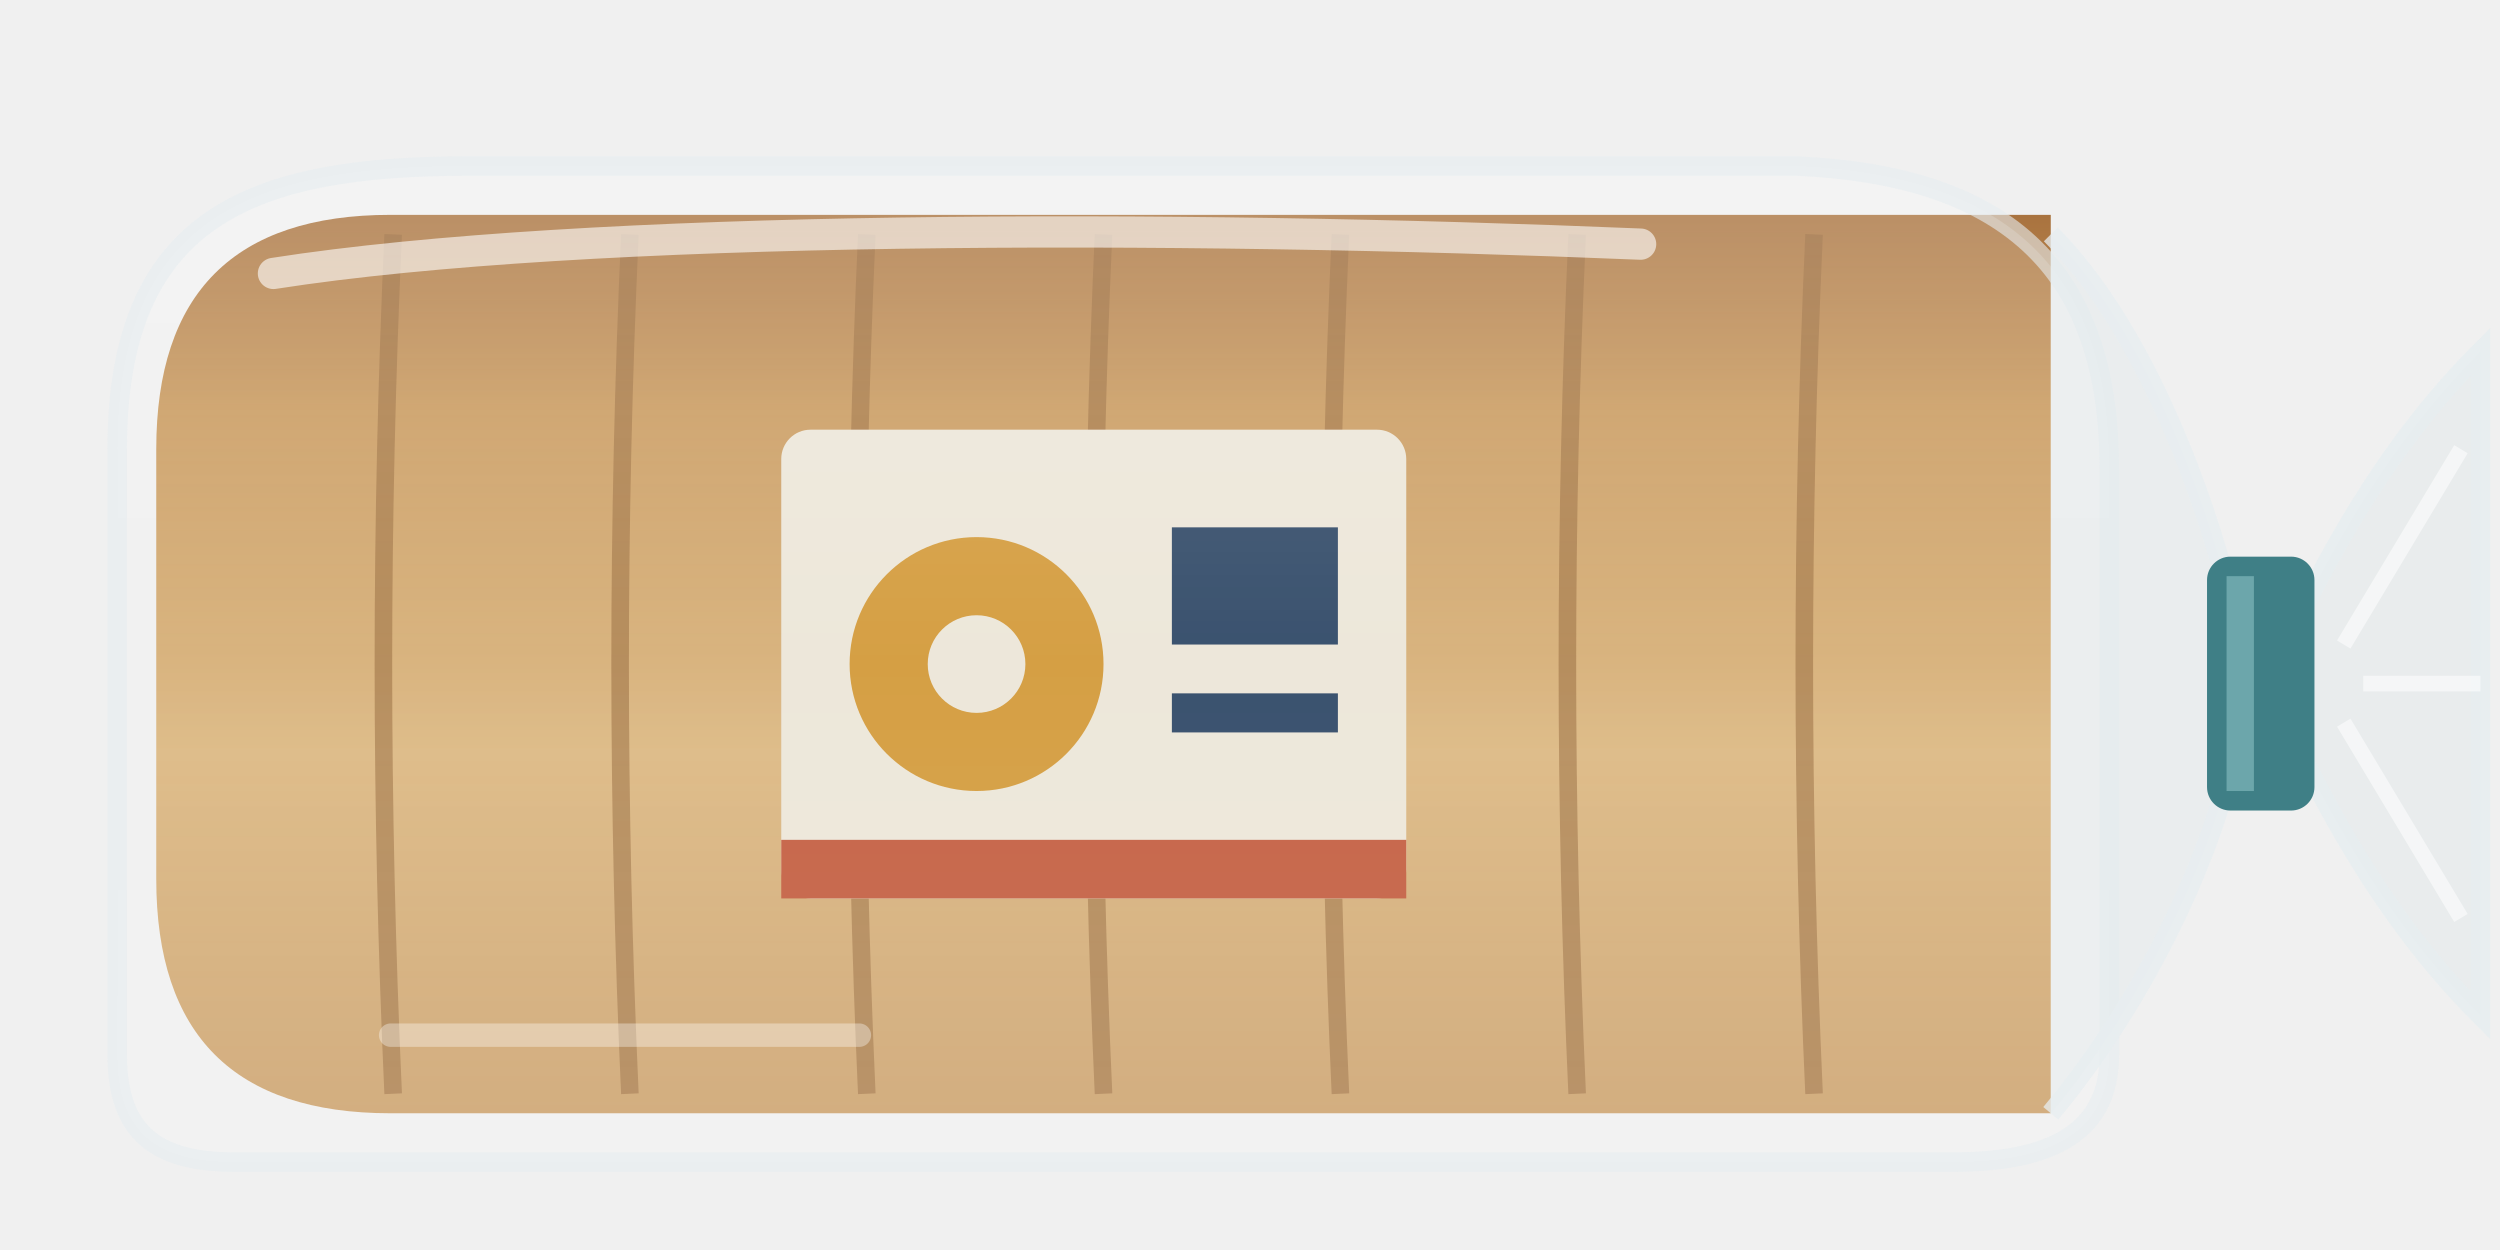
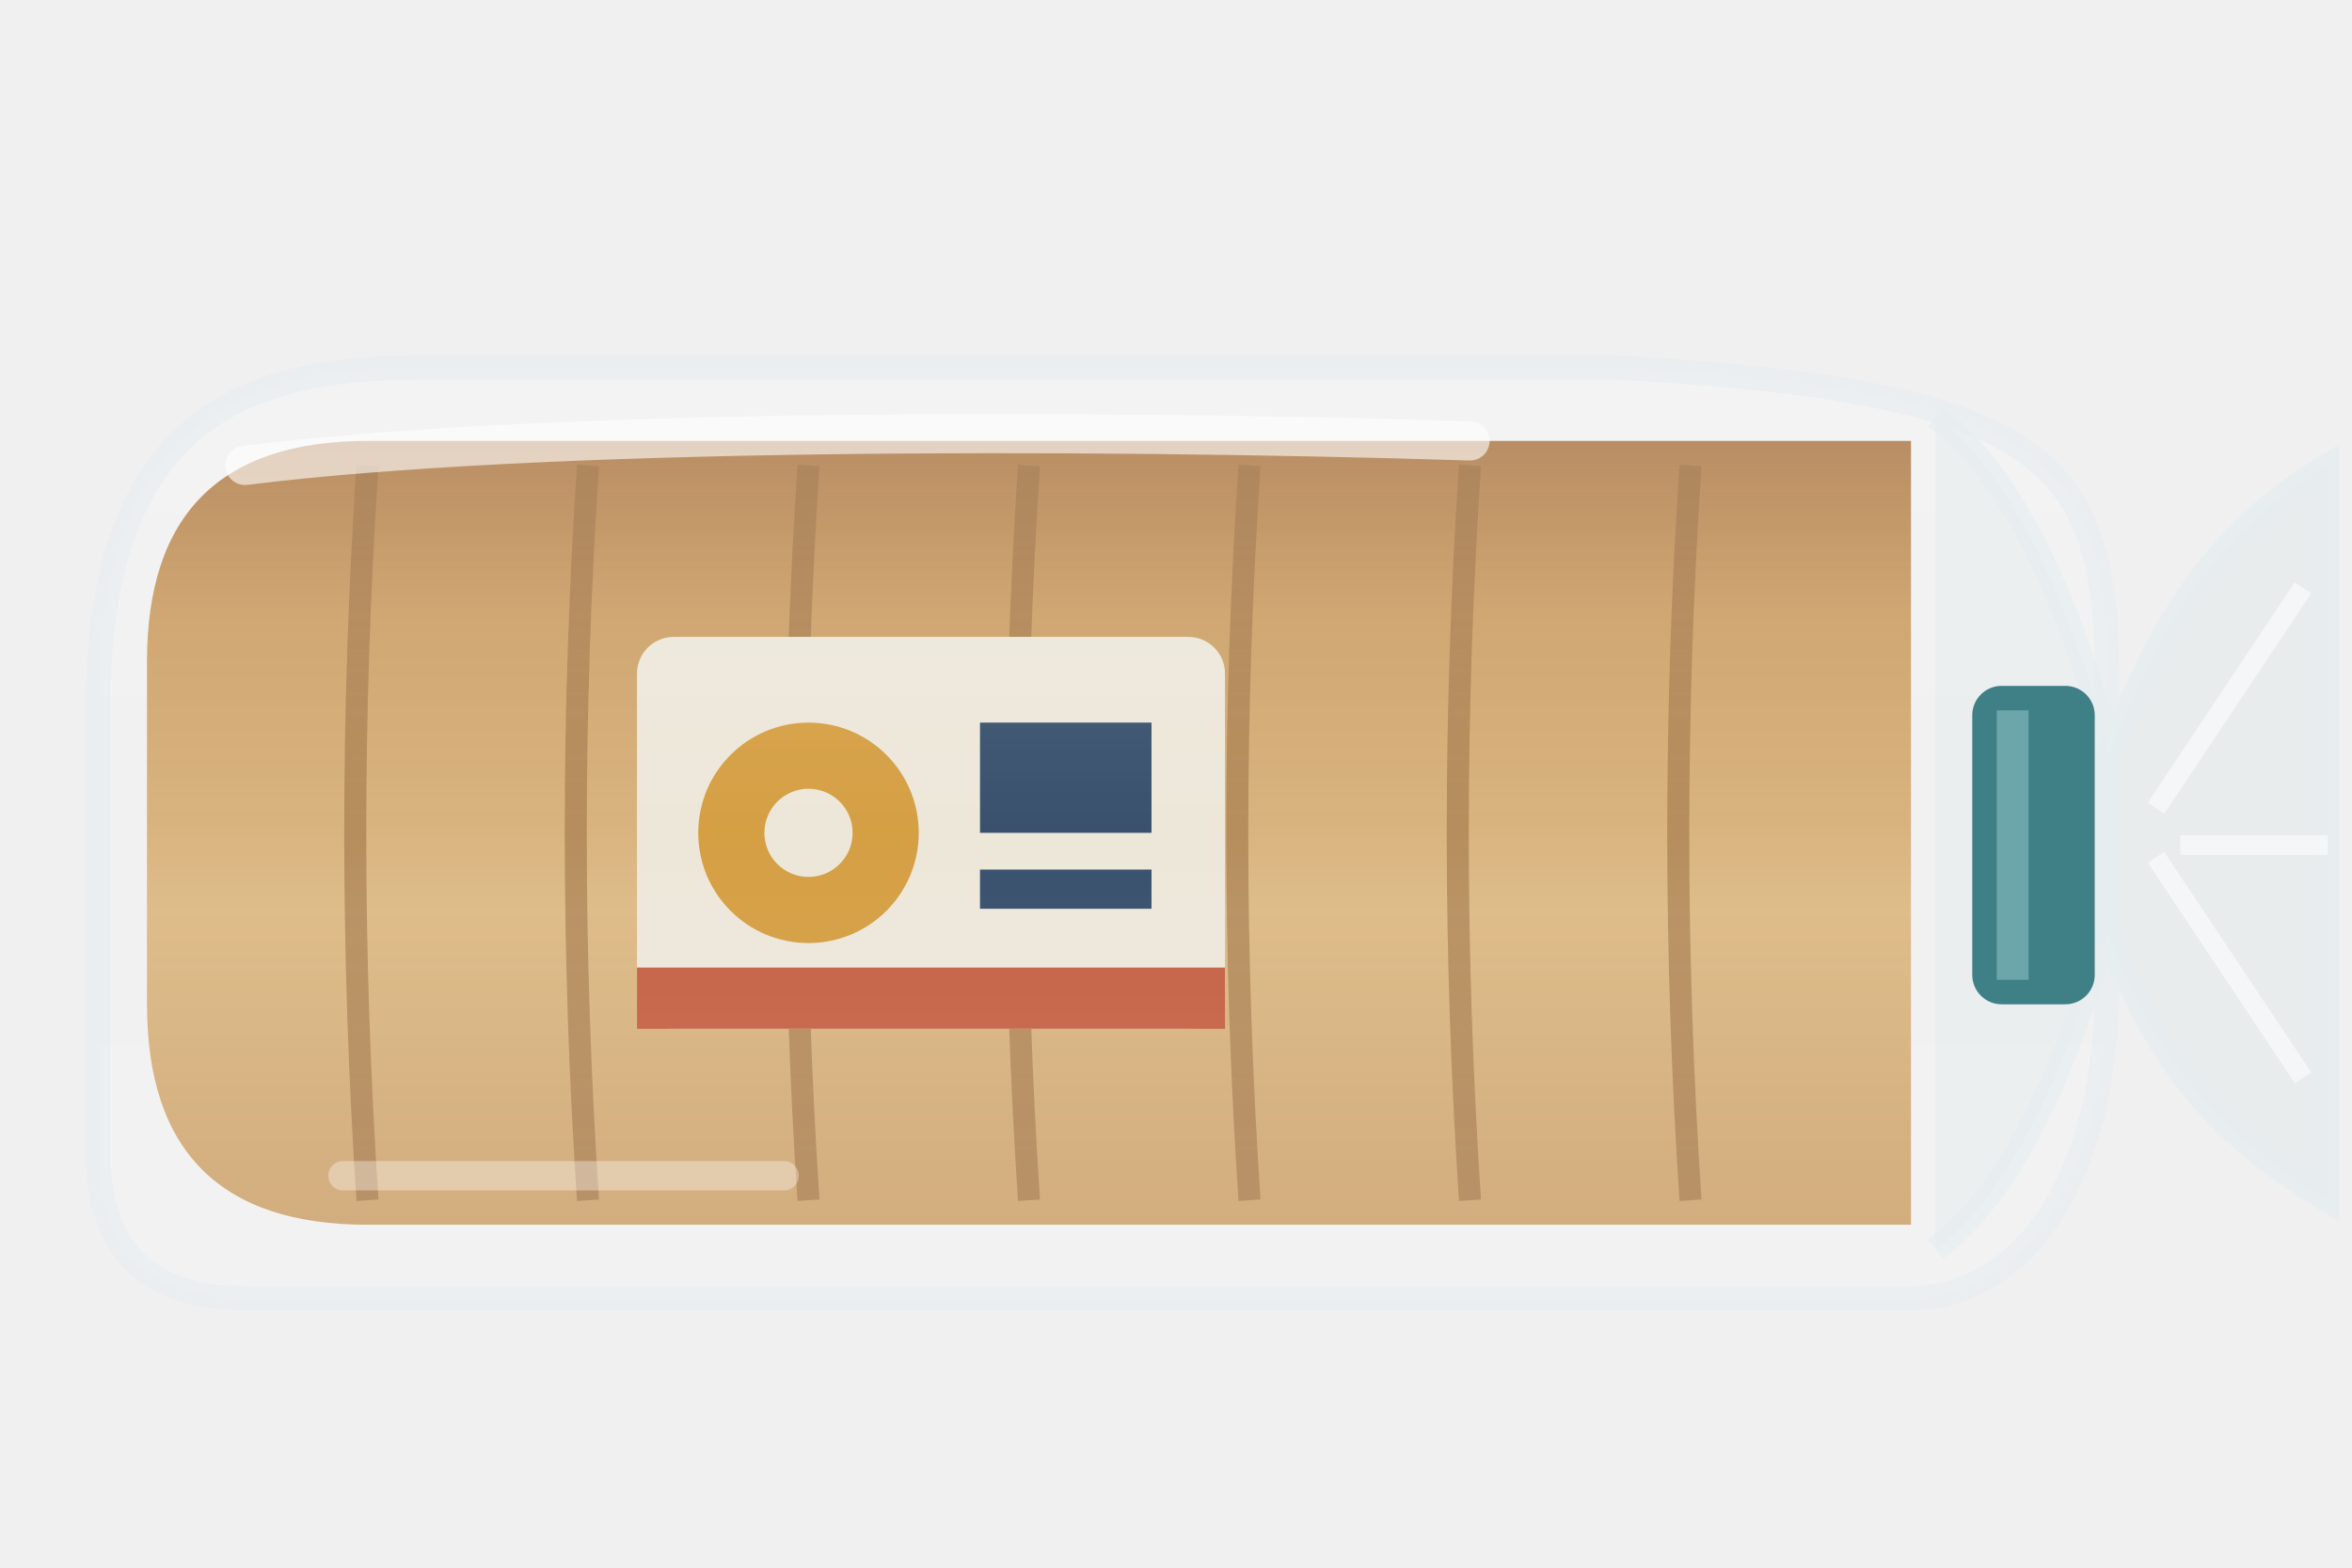
- <svg xmlns="http://www.w3.org/2000/svg" viewBox="0 0 128 64">
+ <svg xmlns="http://www.w3.org/2000/svg" viewBox="0 0 96 64">
  <defs>
    <linearGradient id="crust" x1="0" y1="0" x2="0" y2="1">
      <stop offset="0" stop-color="#a9733f" />
      <stop offset="0.22" stop-color="#c99a5e" />
      <stop offset="0.6" stop-color="#dcb882" />
      <stop offset="1" stop-color="#cba06a" />
    </linearGradient>
    <linearGradient id="film" x1="0" y1="0" x2="0" y2="1">
      <stop offset="0" stop-color="#ffffff" stop-opacity="0.22" />
      <stop offset="0.5" stop-color="#ffffff" stop-opacity="0.05" />
      <stop offset="1" stop-color="#ffffff" stop-opacity="0.16" />
    </linearGradient>
  </defs>
-   <path d="M20 11L105 11L105 57L20 57Q8 57 8 45L8 23Q8 11 20 11Z" fill="url(#crust)" />
-   <path d="M20.13 12Q19.13 34 20.13 56" fill="none" stroke="#8e5f31" stroke-width="0.9" opacity="0.5" />
-   <path d="M32.25 12Q31.25 34 32.25 56" fill="none" stroke="#8e5f31" stroke-width="0.9" opacity="0.5" />
-   <path d="M44.38 12Q43.38 34 44.38 56" fill="none" stroke="#8e5f31" stroke-width="0.9" opacity="0.5" />
-   <path d="M56.5 12Q55.5 34 56.5 56" fill="none" stroke="#8e5f31" stroke-width="0.9" opacity="0.5" />
-   <path d="M68.63 12Q67.63 34 68.63 56" fill="none" stroke="#8e5f31" stroke-width="0.9" opacity="0.5" />
-   <path d="M80.75 12Q79.75 34 80.75 56" fill="none" stroke="#8e5f31" stroke-width="0.9" opacity="0.5" />
-   <path d="M92.88 12Q91.88 34 92.88 56" fill="none" stroke="#8e5f31" stroke-width="0.9" opacity="0.5" />
-   <rect x="40" y="22" width="32" height="24" rx="1.5" fill="#ece6d8" />
-   <circle cx="50" cy="34" r="6.5" fill="#d39a3a" />
-   <circle cx="50" cy="34" r="2.5" fill="#ece6d8" />
-   <rect x="60" y="27" width="8.5" height="6" fill="#2f4866" />
-   <rect x="60" y="35.5" width="8.5" height="2" fill="#2f4866" />
-   <rect x="40" y="43" width="32" height="3" fill="#c25a3c" />
-   <path d="M6 23C6 11 13 8.5 24 8.5L92 8.5C103 9 108 14 108 24L108 54C108 58 105 59.5 100 59.5L12 59.5C8 59.5 6 58 6 54Z" fill="url(#film)" stroke="#e6edf0" stroke-width="1" stroke-opacity="0.6" />
-   <path d="M105 12C110 17 113 26 114 30L114 40C113 44 110 51 105 57" fill="#dfe7ea" fill-opacity="0.35" stroke="#e6edf0" stroke-opacity="0.75" stroke-width="1" />
-   <path d="M14 14C30 11.5 60 11.5 84 12.5" fill="none" stroke="#ffffff" stroke-opacity="0.6" stroke-width="1.6" stroke-linecap="round" />
-   <path d="M20 53L44 53" stroke="#ffffff" stroke-opacity="0.35" stroke-width="1.2" stroke-linecap="round" />
-   <path d="M118 31C121 25 124 21 127 18L127 52C124 49 121 45 118 39Z" fill="#dfe7ea" fill-opacity="0.4" stroke="#e6edf0" stroke-opacity="0.8" stroke-width="1" />
+   <path d="M15 18L78 18L78 50L15 50Q6 50 6 41L6 27Q6 18 15 18Z" fill="url(#crust)" />
+   <path d="M15 19Q14 34 15 49" fill="none" stroke="#8e5f31" stroke-width="0.9" opacity="0.5" />
+   <path d="M24 19Q23 34 24 49" fill="none" stroke="#8e5f31" stroke-width="0.9" opacity="0.5" />
+   <path d="M33 19Q32 34 33 49" fill="none" stroke="#8e5f31" stroke-width="0.9" opacity="0.5" />
+   <path d="M42 19Q41 34 42 49" fill="none" stroke="#8e5f31" stroke-width="0.9" opacity="0.5" />
+   <path d="M51 19Q50 34 51 49" fill="none" stroke="#8e5f31" stroke-width="0.9" opacity="0.5" />
+   <path d="M60 19Q59 34 60 49" fill="none" stroke="#8e5f31" stroke-width="0.9" opacity="0.5" />
+   <path d="M69 19Q68 34 69 49" fill="none" stroke="#8e5f31" stroke-width="0.9" opacity="0.5" />
+   <rect x="26" y="26" width="24" height="16" rx="1.5" fill="#ece6d8" />
+   <circle cx="33" cy="34" r="4.5" fill="#d39a3a" />
+   <circle cx="33" cy="34" r="1.8" fill="#ece6d8" />
+   <rect x="40" y="29.5" width="7" height="4.5" fill="#2f4866" />
+   <rect x="40" y="35.5" width="7" height="1.6" fill="#2f4866" />
+   <rect x="26" y="39.5" width="24" height="2.5" fill="#c25a3c" />
+   <path d="M4 29C4 18 9 15 17 15L66 15C84 16 86 19 86 28L86 40C86 49 82 53 78 53L10 53C6 53 4 51 4 47Z" fill="url(#film)" stroke="#e6edf0" stroke-width="1" stroke-opacity="0.6" />
+   <path d="M79 17C83 20 85 27 86 30L86 38C85 41 83 48 79 51" fill="#dfe7ea" fill-opacity="0.35" stroke="#e6edf0" stroke-opacity="0.75" stroke-width="1" />
+   <path d="M10 19C22 17.5 44 17.5 60 18" fill="none" stroke="#ffffff" stroke-opacity="0.6" stroke-width="1.6" stroke-linecap="round" />
+   <path d="M14 48L32 48" stroke="#ffffff" stroke-opacity="0.35" stroke-width="1.2" stroke-linecap="round" />
+   <path d="M86 31C88 26 90 22 95 19L95 49C90 46 88 43 86 38Z" fill="#dfe7ea" fill-opacity="0.4" stroke="#e6edf0" stroke-opacity="0.8" stroke-width="1" />
  <g fill="none" stroke="#ffffff" stroke-opacity="0.55" stroke-width="0.8">
-     <path d="M120 33L126 23" />
-     <path d="M120 37L126 47" />
-     <path d="M121 35L127 35" />
+     <path d="M88 33L94 24" />
+     <path d="M88 35L94 44" />
+     <path d="M89 34.5L95 34.5" />
  </g>
-   <rect x="113" y="28.5" width="5.5" height="13" rx="1.2" fill="#3f7f86" />
-   <rect x="114" y="29.5" width="1.4" height="11" fill="#7fb7bb" opacity="0.7" />
+   <rect x="80.5" y="28" width="5" height="13" rx="1.2" fill="#3f7f86" />
+   <rect x="81.5" y="29" width="1.3" height="11" fill="#7fb7bb" opacity="0.7" />
</svg>
